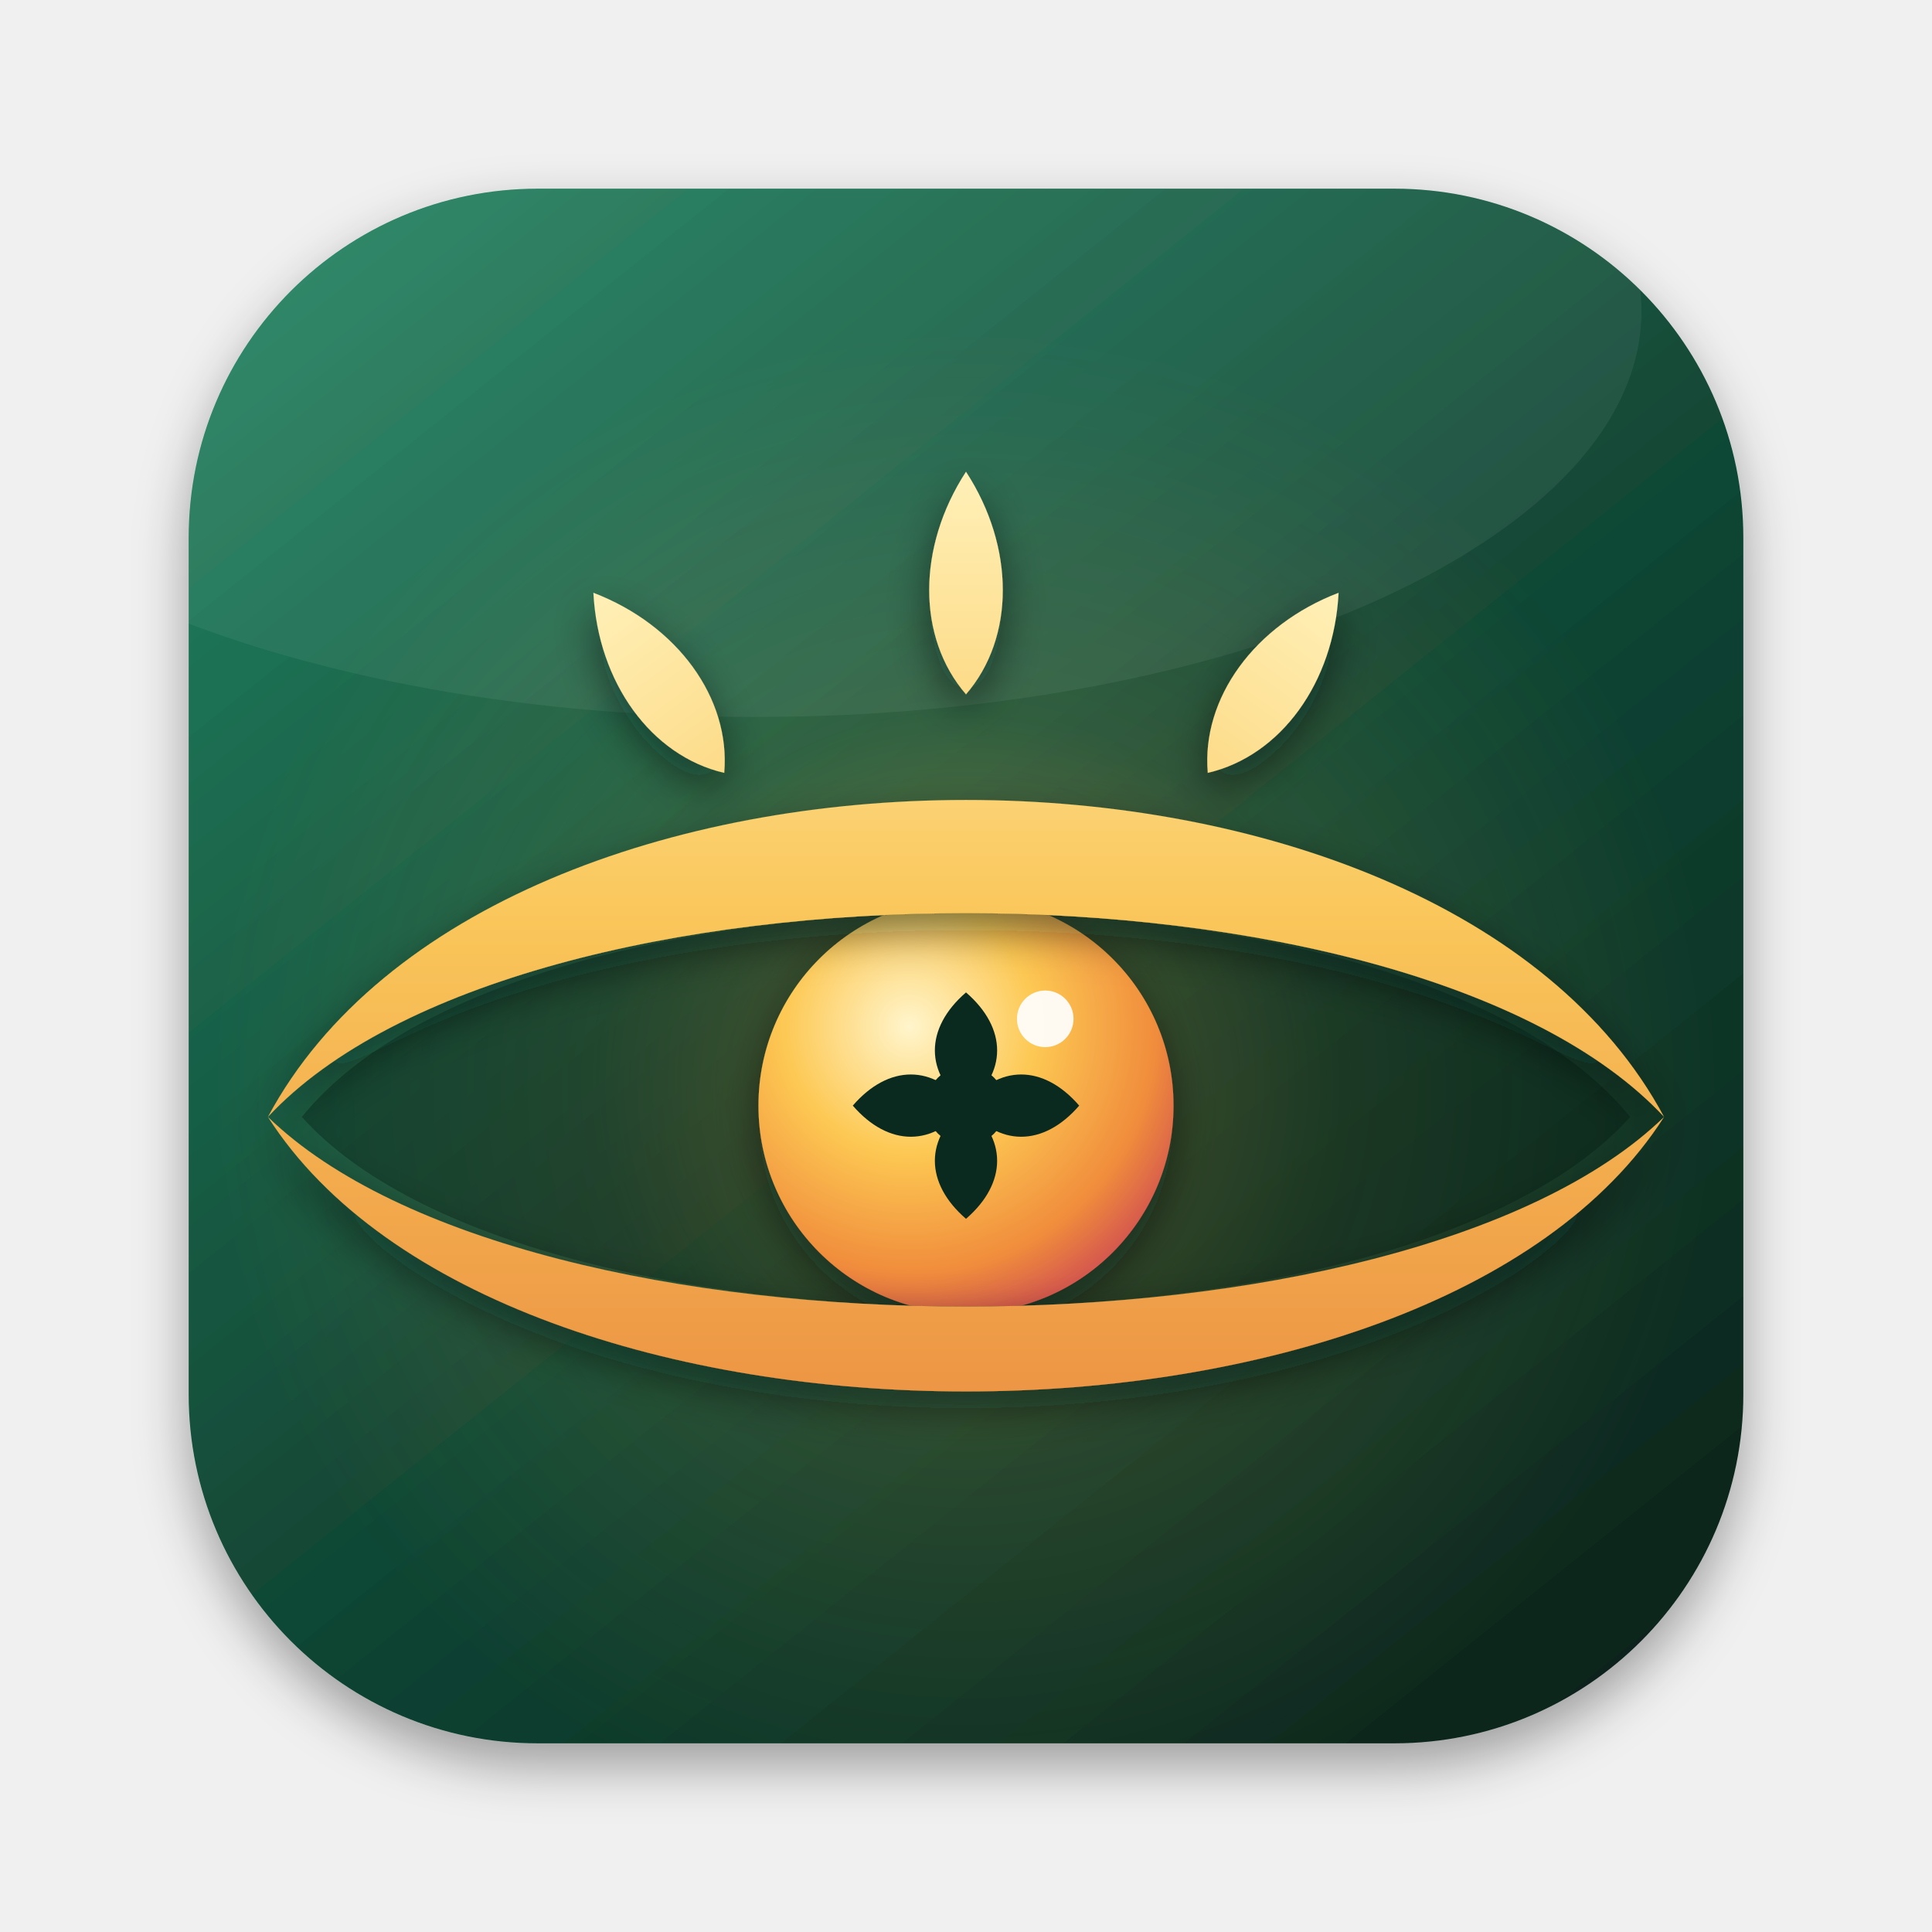
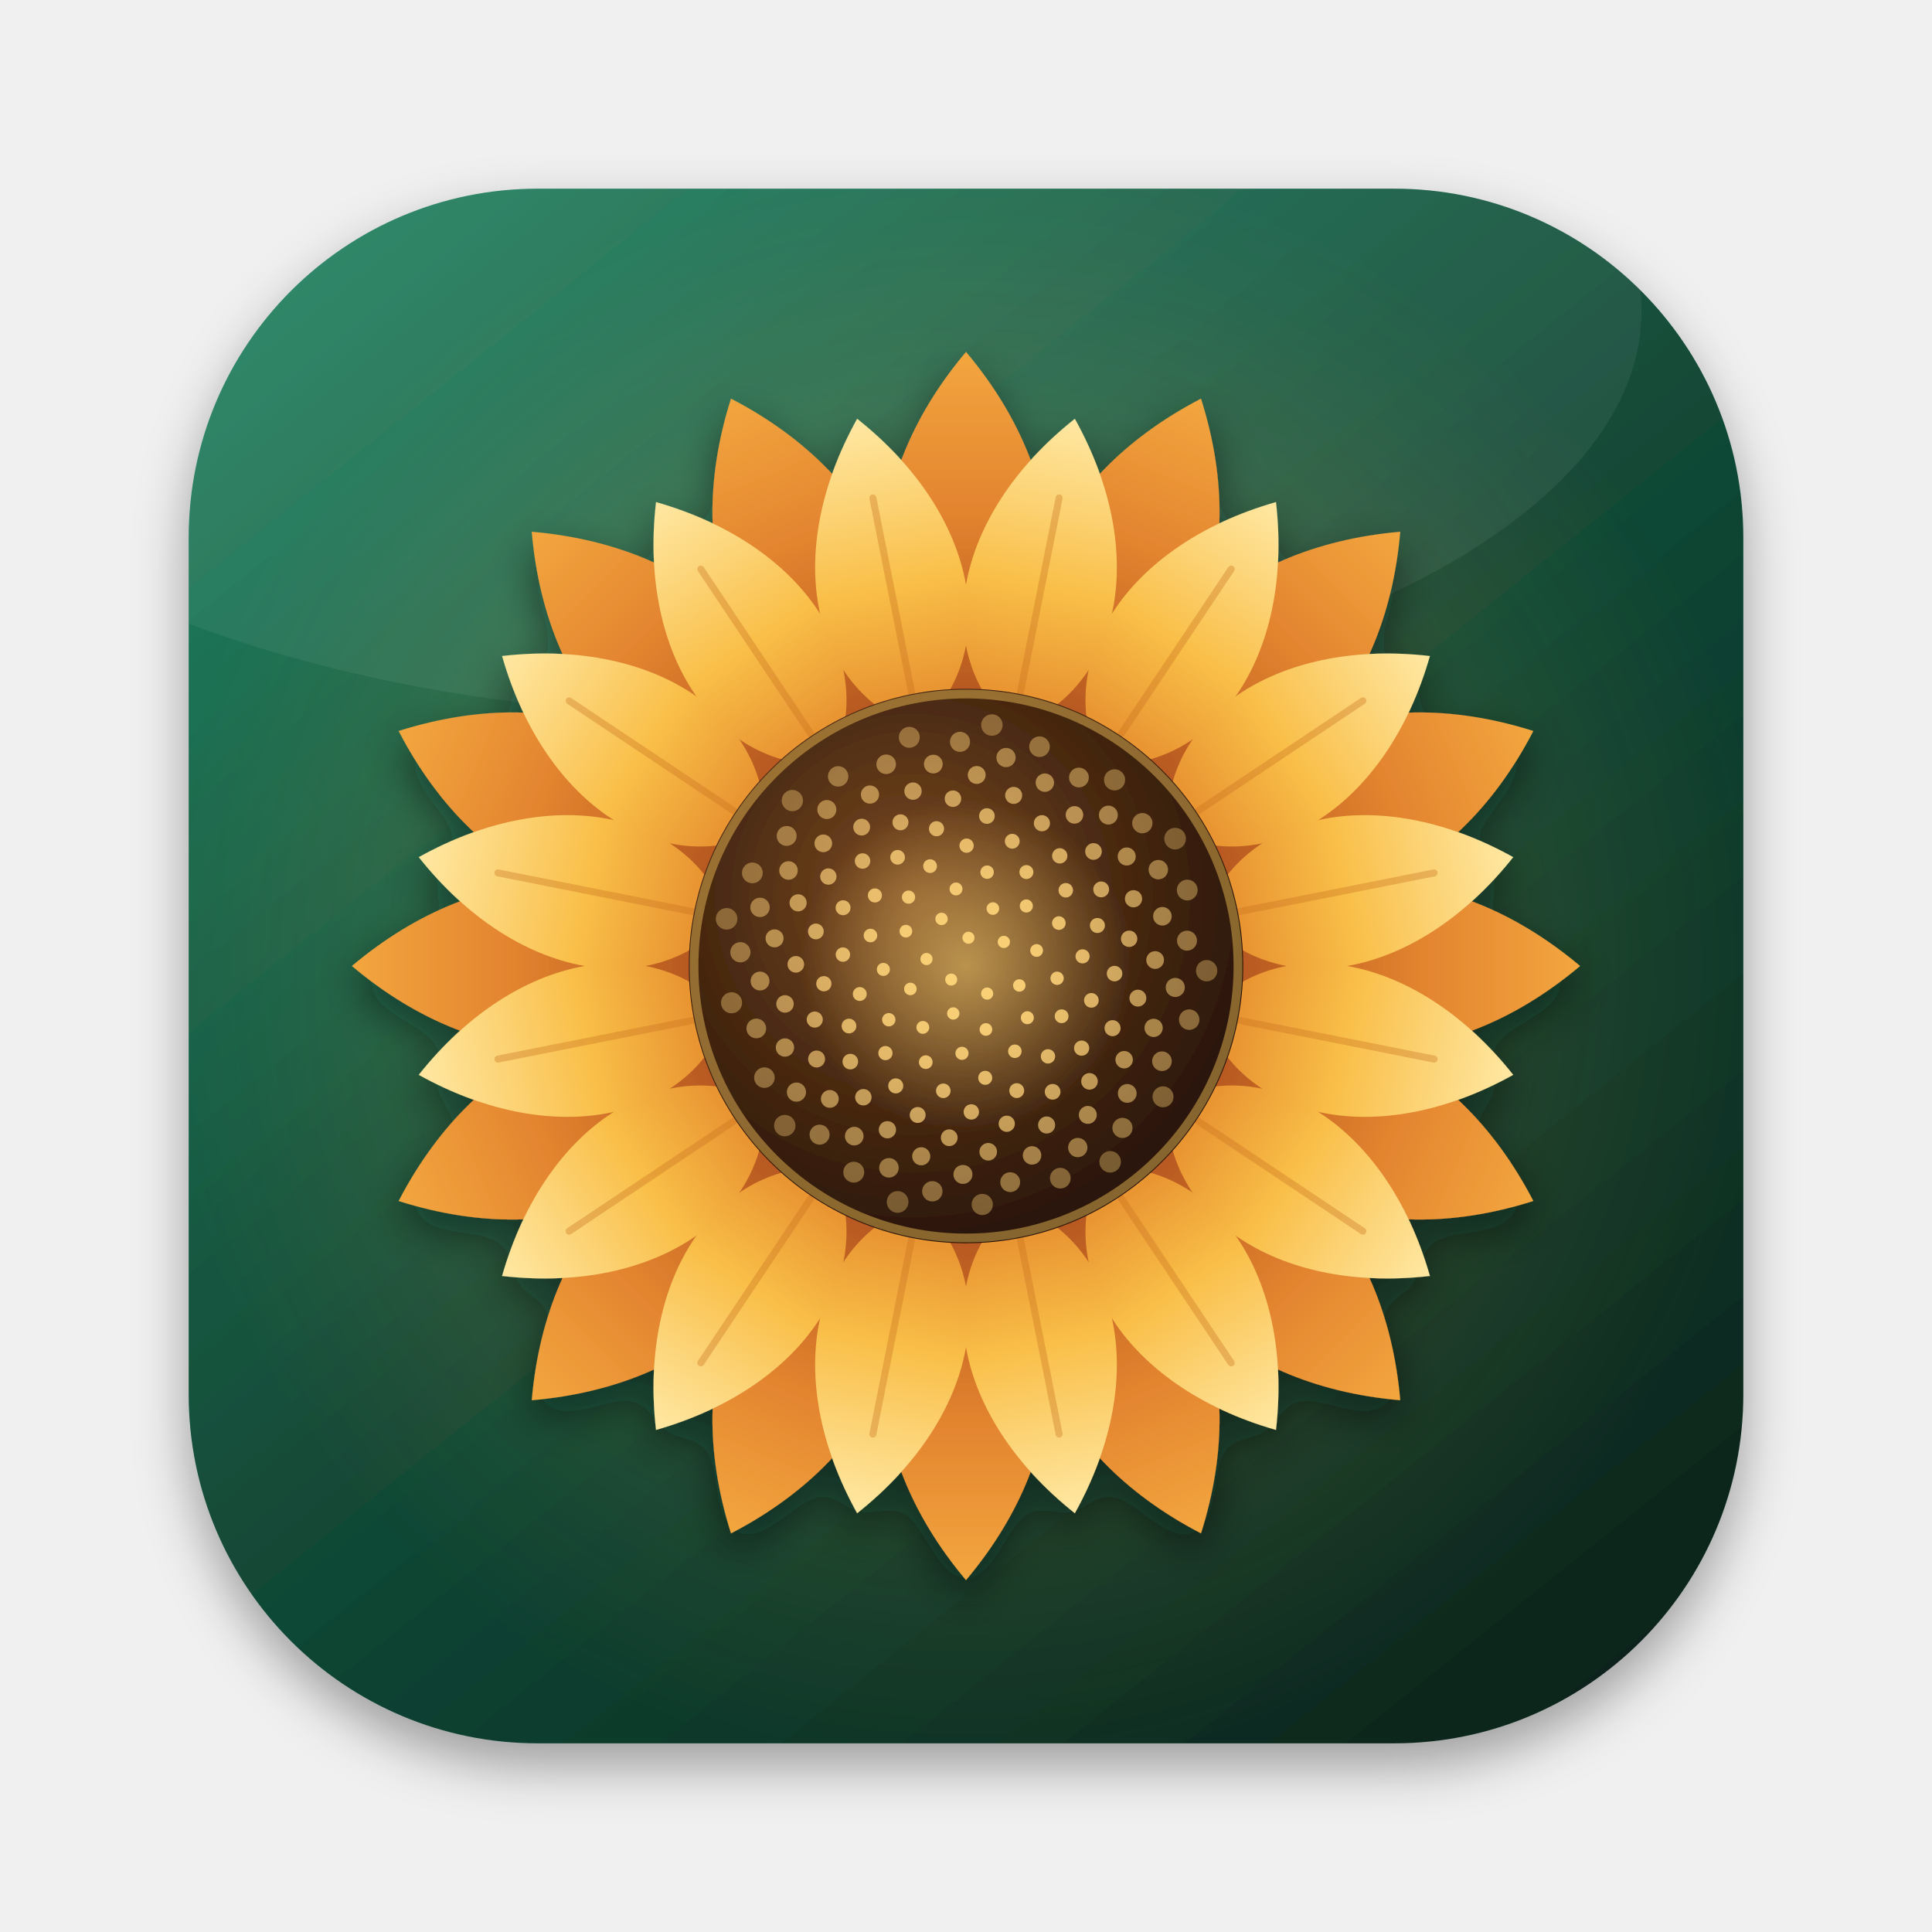
<svg xmlns="http://www.w3.org/2000/svg" viewBox="0 0 1024 1024">
  <defs>
    <linearGradient id="bg" x1="0.1" y1="0" x2="0.9" y2="1">
      <stop offset="0" stop-color="#23805F" />
      <stop offset="0.5" stop-color="#124A37" />
      <stop offset="1" stop-color="#07231A" />
    </linearGradient>
-     <radialGradient id="glow" cx="512" cy="575" r="400" gradientUnits="userSpaceOnUse">
-       <stop offset="0" stop-color="#FFC94D" stop-opacity="0.42" />
-       <stop offset="0.5" stop-color="#FFB547" stop-opacity="0.11" />
+     <radialGradient id="glow" cx="512" cy="512" r="430" gradientUnits="userSpaceOnUse">
+       <stop offset="0" stop-color="#FFC94D" stop-opacity="0.5" />
+       <stop offset="0.55" stop-color="#FFB547" stop-opacity="0.12" />
      <stop offset="1" stop-color="#FFB547" stop-opacity="0" />
-     </radialGradient>
-     <linearGradient id="gold" x1="0" y1="-330" x2="0" y2="210" gradientUnits="userSpaceOnUse">
-       <stop offset="0" stop-color="#FFEFB5" />
-       <stop offset="0.42" stop-color="#FAC75B" />
-       <stop offset="1" stop-color="#EA8A3E" />
-     </linearGradient>
-     <radialGradient id="iris" cx="-30" cy="-42" r="160" gradientUnits="userSpaceOnUse">
-       <stop offset="0" stop-color="#FFF5CC" />
-       <stop offset="0.42" stop-color="#FDC853" />
-       <stop offset="0.82" stop-color="#F08C3C" />
-       <stop offset="1" stop-color="#D65A4D" />
    </radialGradient>
    <filter id="shadow" x="-10%" y="-10%" width="120%" height="125%">
      <feDropShadow dx="0" dy="12" stdDeviation="14" flood-color="#000" flood-opacity="0.35" />
    </filter>
-     <filter id="soft" x="-25%" y="-45%" width="150%" height="190%">
-       <feDropShadow dx="0" dy="9" stdDeviation="11" flood-color="#021009" flood-opacity="0.5" />
+     <filter id="soft" x="-20%" y="-20%" width="140%" height="140%">
+       <feDropShadow dx="0" dy="10" stdDeviation="12" flood-color="#021009" flood-opacity="0.5" />
    </filter>
    <clipPath id="sq">
      <rect x="100" y="100" width="824" height="824" rx="185" />
    </clipPath>
-     <clipPath id="opening">
-       <path d="M-352 6 C-236 -138 236 -138 352 6 C 232 140 -232 140 -352 6 Z" />
-     </clipPath>
+     <linearGradient id="ic-back" x1="0" y1="-150" x2="0" y2="-350" gradientUnits="userSpaceOnUse">
+       <stop offset="0" stop-color="#B4561F" />
+       <stop offset="0.55" stop-color="#E3842F" />
+       <stop offset="1" stop-color="#F3A63F" />
+     </linearGradient>
+     <linearGradient id="ic-front" x1="0" y1="-138" x2="0" y2="-318" gradientUnits="userSpaceOnUse">
+       <stop offset="0" stop-color="#E3872B" />
+       <stop offset="0.45" stop-color="#F9BE47" />
+       <stop offset="1" stop-color="#FFE8A3" />
+     </linearGradient>
+     <radialGradient id="ic-disc" cx="-30" cy="-40" r="198" gradientUnits="userSpaceOnUse">
+       <stop offset="0" stop-color="#7C4B22" />
+       <stop offset="0.55" stop-color="#4C2B12" />
+       <stop offset="1" stop-color="#2A1608" />
+     </radialGradient>
+     <radialGradient id="ic-core" cx="0" cy="0" r="95" gradientUnits="userSpaceOnUse">
+       <stop offset="0" stop-color="#FFD978" stop-opacity="0.55" />
+       <stop offset="1" stop-color="#FFD978" stop-opacity="0" />
+     </radialGradient>
+     <path id="ic-pb" d="M0 -150 C60.8 -186 64 -274 0 -350 C-64 -274 -60.8 -186 0 -150Z" fill="url(#ic-back)" />
+     <g id="ic-pf">
+       <path d="M0 -138 C55.1 -170.4 58 -249.6 0 -318 C-58 -249.6 -55.1 -170.4 0 -138Z" fill="url(#ic-front)" />
+       <path d="M0 -156 L0 -272" stroke="#C66E1E" stroke-width="4" stroke-linecap="round" opacity="0.35" />
+     </g>
  </defs>
  <g filter="url(#shadow)">
    <rect x="100" y="100" width="824" height="824" rx="185" fill="url(#bg)" />
  </g>
  <g clip-path="url(#sq)">
    <rect x="100" y="100" width="824" height="824" fill="url(#glow)" />
    <ellipse cx="400" cy="165" rx="470" ry="215" fill="#FFFFFF" opacity="0.06" />
  </g>
-   <g transform="translate(512 586)">
-     <path d="M-352 6 C-236 -138 236 -138 352 6 C 232 140 -232 140 -352 6 Z" fill="#03140D" fill-opacity="0.32" />
-     <g clip-path="url(#opening)" filter="url(#soft)">
-       <circle r="110" fill="url(#iris)" />
-     </g>
-     <g clip-path="url(#opening)">
-       <g fill="#0A2A20">
-         <path id="petal" d="M0 -60 C 22 -41 22 -17 0 0 C -22 -17 -22 -41 0 -60 Z" />
-         <use href="#petal" transform="rotate(90)" />
-         <use href="#petal" transform="rotate(180)" />
-         <use href="#petal" transform="rotate(270)" />
-         <circle r="21" />
+   <g transform="translate(512 512) scale(0.93)" filter="url(#soft)">
+     <g class="sf-back">
+       <use href="#ic-pb" transform="rotate(0)" />
+       <use href="#ic-pb" transform="rotate(22.5)" />
+       <use href="#ic-pb" transform="rotate(45)" />
+       <use href="#ic-pb" transform="rotate(67.5)" />
+       <use href="#ic-pb" transform="rotate(90)" />
+       <use href="#ic-pb" transform="rotate(112.5)" />
+       <use href="#ic-pb" transform="rotate(135)" />
+       <use href="#ic-pb" transform="rotate(157.5)" />
+       <use href="#ic-pb" transform="rotate(180)" />
+       <use href="#ic-pb" transform="rotate(202.5)" />
+       <use href="#ic-pb" transform="rotate(225)" />
+       <use href="#ic-pb" transform="rotate(247.5)" />
+       <use href="#ic-pb" transform="rotate(270)" />
+       <use href="#ic-pb" transform="rotate(292.5)" />
+       <use href="#ic-pb" transform="rotate(315)" />
+       <use href="#ic-pb" transform="rotate(337.5)" />
+     </g>
+     <g class="sf-front">
+       <use href="#ic-pf" transform="rotate(11.25)" />
+       <use href="#ic-pf" transform="rotate(33.75)" />
+       <use href="#ic-pf" transform="rotate(56.25)" />
+       <use href="#ic-pf" transform="rotate(78.75)" />
+       <use href="#ic-pf" transform="rotate(101.25)" />
+       <use href="#ic-pf" transform="rotate(123.75)" />
+       <use href="#ic-pf" transform="rotate(146.25)" />
+       <use href="#ic-pf" transform="rotate(168.75)" />
+       <use href="#ic-pf" transform="rotate(191.25)" />
+       <use href="#ic-pf" transform="rotate(213.75)" />
+       <use href="#ic-pf" transform="rotate(236.25)" />
+       <use href="#ic-pf" transform="rotate(258.75)" />
+       <use href="#ic-pf" transform="rotate(281.25)" />
+       <use href="#ic-pf" transform="rotate(303.75)" />
+       <use href="#ic-pf" transform="rotate(326.25)" />
+       <use href="#ic-pf" transform="rotate(348.75)" />
+     </g>
+     <g class="sf-disc">
+       <circle r="158" fill="url(#ic-disc)" />
+       <circle r="155" fill="none" stroke="#FAC75B" stroke-opacity="0.45" stroke-width="5" />
+       <g fill="#FFD27A">
+         <circle cx="-8.43" cy="7.72" r="3.42" opacity="0.95" />
+         <circle cx="1.41" cy="-16.1" r="3.44" opacity="0.94" />
+         <circle cx="12.05" cy="15.71" r="3.46" opacity="0.94" />
+         <circle cx="-22.51" cy="-3.98" r="3.47" opacity="0.93" />
+         <circle cx="21.57" cy="-13.72" r="3.49" opacity="0.93" />
+         <circle cx="-7.27" cy="27.04" r="3.51" opacity="0.93" />
+         <circle cx="-13.94" cy="-26.84" r="3.53" opacity="0.92" />
+         <circle cx="30.37" cy="11.09" r="3.55" opacity="0.92" />
+         <circle cx="-31.7" cy="13.08" r="3.57" opacity="0.91" />
+         <circle cx="15.32" cy="-32.74" r="3.59" opacity="0.91" />
+         <circle cx="11.35" cy="36.17" r="3.61" opacity="0.91" />
+         <circle cx="-34.26" cy="-19.85" r="3.62" opacity="0.9" />
+         <circle cx="40.25" cy="-8.85" r="3.64" opacity="0.9" />
+         <circle cx="-24.6" cy="34.99" r="3.66" opacity="0.89" />
+         <circle cx="-5.69" cy="-43.9" r="3.68" opacity="0.89" />
+         <circle cx="34.96" cy="29.47" r="3.7" opacity="0.89" />
+         <circle cx="-47.09" cy="1.95" r="3.72" opacity="0.88" />
+         <circle cx="34.38" cy="-34.21" r="3.74" opacity="0.88" />
+         <circle cx="-2.3" cy="49.77" r="3.75" opacity="0.87" />
+         <circle cx="-32.75" cy="-39.25" r="3.77" opacity="0.87" />
+         <circle cx="51.92" cy="6.99" r="3.79" opacity="0.87" />
+         <circle cx="-44.01" cy="30.62" r="3.81" opacity="0.86" />
+         <circle cx="12.03" cy="-53.48" r="3.83" opacity="0.86" />
+         <circle cx="27.84" cy="48.59" r="3.85" opacity="0.85" />
+         <circle cx="-54.45" cy="-17.37" r="3.87" opacity="0.85" />
+         <circle cx="52.91" cy="-24.45" r="3.89" opacity="0.85" />
+         <circle cx="-22.93" cy="54.79" r="3.9" opacity="0.84" />
+         <circle cx="-20.47" cy="-56.92" r="3.92" opacity="0.84" />
+         <circle cx="54.49" cy="28.64" r="3.94" opacity="0.83" />
+         <circle cx="-60.54" cy="15.96" r="3.96" opacity="0.83" />
+         <circle cx="34.42" cy="-53.53" r="3.98" opacity="0.83" />
+         <circle cx="10.95" cy="63.73" r="4" opacity="0.82" />
+         <circle cx="-51.92" cy="-40.21" r="4.02" opacity="0.82" />
+         <circle cx="66.43" cy="-5.5" r="4.03" opacity="0.81" />
+         <circle cx="-45.92" cy="49.64" r="4.05" opacity="0.81" />
+         <circle cx="0.33" cy="-68.58" r="4.07" opacity="0.81" />
+         <circle cx="46.72" cy="51.5" r="4.09" opacity="0.8" />
+         <circle cx="-70.16" cy="-6.5" r="4.11" opacity="0.8" />
+         <circle cx="56.86" cy="-43.16" r="4.13" opacity="0.79" />
+         <circle cx="-12.94" cy="71.13" r="4.15" opacity="0.79" />
+         <circle cx="-38.98" cy="-61.95" r="4.17" opacity="0.79" />
+         <circle cx="71.45" cy="19.58" r="4.18" opacity="0.78" />
+         <circle cx="-66.69" cy="34.22" r="4.2" opacity="0.78" />
+         <circle cx="26.36" cy="-71.1" r="4.22" opacity="0.77" />
+         <circle cx="28.91" cy="71.02" r="4.24" opacity="0.77" />
+         <circle cx="-70.06" cy="-33.2" r="4.26" opacity="0.77" />
+         <circle cx="74.89" cy="-23.09" r="4.28" opacity="0.76" />
+         <circle cx="-40.04" cy="68.33" r="4.3" opacity="0.76" />
+         <circle cx="-16.8" cy="-78.23" r="4.31" opacity="0.75" />
+         <circle cx="65.9" cy="46.81" r="4.33" opacity="0.75" />
+         <circle cx="-81.01" cy="10.1" r="4.35" opacity="0.75" />
+         <circle cx="53.43" cy="-62.77" r="4.37" opacity="0.74" />
+         <circle cx="3.03" cy="83.16" r="4.39" opacity="0.74" />
+         <circle cx="-58.96" cy="-59.83" r="4.41" opacity="0.73" />
+         <circle cx="84.66" cy="4.33" r="4.43" opacity="0.73" />
+         <circle cx="-65.94" cy="54.49" r="4.45" opacity="0.73" />
+         <circle cx="11.92" cy="-85.47" r="4.46" opacity="0.72" />
+         <circle cx="49.37" cy="71.7" r="4.48" opacity="0.72" />
+         <circle cx="-85.57" cy="-19.69" r="4.5" opacity="0.71" />
+         <circle cx="77.04" cy="-43.65" r="4.52" opacity="0.71" />
+         <circle cx="-27.55" cy="84.92" r="4.54" opacity="0.71" />
+         <circle cx="-37.35" cy="-81.89" r="4.56" opacity="0.7" />
+         <circle cx="83.52" cy="35.43" r="4.58" opacity="0.7" />
+         <circle cx="-86.2" cy="30.53" r="4.59" opacity="0.69" />
+         <circle cx="43.27" cy="-81.37" r="4.61" opacity="0.69" />
+         <circle cx="23.23" cy="89.91" r="4.63" opacity="0.69" />
+         <circle cx="-78.45" cy="-50.99" r="4.65" opacity="0.68" />
+         <circle cx="92.98" cy="-15.51" r="4.67" opacity="0.68" />
+         <circle cx="-58.5" cy="74.79" r="4.69" opacity="0.67" />
+         <circle cx="-7.43" cy="-95.35" r="4.71" opacity="0.67" />
+         <circle cx="70.38" cy="65.75" r="4.73" opacity="0.67" />
+         <circle cx="-96.99" cy="-0.95" r="4.74" opacity="0.66" />
+         <circle cx="72.66" cy="-65.27" r="4.76" opacity="0.66" />
+         <circle cx="-9.55" cy="97.87" r="4.78" opacity="0.65" />
+         <circle cx="-59.46" cy="-79.15" r="4.8" opacity="0.65" />
+         <circle cx="97.96" cy="18.31" r="4.82" opacity="0.65" />
+         <circle cx="-85.15" cy="53.01" r="4.84" opacity="0.64" />
+         <circle cx="27.16" cy="-97.23" r="4.86" opacity="0.64" />
+         <circle cx="45.95" cy="90.62" r="4.87" opacity="0.63" />
+         <circle cx="-95.69" cy="-36.01" r="4.89" opacity="0.63" />
+         <circle cx="95.47" cy="-38.32" r="4.91" opacity="0.63" />
+         <circle cx="-44.79" cy="93.32" r="4.93" opacity="0.62" />
+         <circle cx="-30.2" cy="-99.67" r="4.95" opacity="0.62" />
+         <circle cx="90.13" cy="53.41" r="4.97" opacity="0.61" />
+         <circle cx="-103.15" cy="21.62" r="4.99" opacity="0.61" />
+         <circle cx="61.81" cy="-86.12" r="5.01" opacity="0.61" />
+         <circle cx="12.67" cy="105.87" r="5.02" opacity="0.6" />
+         <circle cx="-81.32" cy="-69.9" r="5.04" opacity="0.6" />
+         <circle cx="107.79" cy="-3.4" r="5.06" opacity="0.59" />
+         <circle cx="-77.61" cy="75.74" r="5.08" opacity="0.59" />
+         <circle cx="6.1" cy="-108.87" r="5.1" opacity="0.59" />
+         <circle cx="69.42" cy="84.86" r="5.12" opacity="0.58" />
+         <circle cx="-109.1" cy="-15.76" r="5.14" opacity="0.58" />
+         <circle cx="91.59" cy="-62.41" r="5.15" opacity="0.57" />
+         <circle cx="-25.51" cy="108.45" r="5.17" opacity="0.57" />
+         <circle cx="-54.73" cy="-97.71" r="5.19" opacity="0.57" />
+         <circle cx="106.92" cy="35.26" r="5.21" opacity="0.56" />
+         <circle cx="-103.18" cy="46.46" r="5.23" opacity="0.56" />
+         <circle cx="44.93" cy="-104.49" r="5.25" opacity="0.55" />
+         <circle cx="37.64" cy="107.94" r="5.27" opacity="0.55" />
+         <circle cx="-101.16" cy="-54.43" r="5.29" opacity="0.55" />
+         <circle cx="111.92" cy="-28.34" r="5.3" opacity="0.54" />
+         <circle cx="-63.69" cy="96.96" r="5.32" opacity="0.54" />
+         <circle cx="-18.62" cy="-115.08" r="5.34" opacity="0.53" />
+         <circle cx="91.9" cy="72.62" r="5.36" opacity="0.53" />
+         <circle cx="-117.38" cy="8.57" r="5.38" opacity="0.53" />
+         <circle cx="81.14" cy="-86.01" r="5.4" opacity="0.52" />
+         <circle cx="-1.74" cy="118.78" r="5.42" opacity="0.52" />
+         <circle cx="-79.32" cy="-89.17" r="5.43" opacity="0.51" />
+         <circle cx="119.26" cy="12.23" r="5.45" opacity="0.51" />
+         <circle cx="-96.64" cy="71.87" r="5.47" opacity="0.51" />
+         <circle cx="22.81" cy="-118.8" r="5.49" opacity="0.5" />
+         <circle cx="63.71" cy="103.47" r="5.51" opacity="0.5" />
+         <circle cx="-117.39" cy="-33.41" r="5.53" opacity="0.49" />
+         <circle cx="109.6" cy="-54.9" r="5.55" opacity="0.49" />
+         <circle cx="-43.92" cy="115.01" r="5.57" opacity="0.49" />
+         <circle cx="-45.5" cy="-114.97" r="5.58" opacity="0.48" />
+         <circle cx="111.68" cy="54.27" r="5.6" opacity="0.48" />
+         <circle cx="-119.51" cy="35.58" r="5.62" opacity="0.47" />
+         <circle cx="64.36" cy="-107.41" r="5.64" opacity="0.47" />
+         <circle cx="25.2" cy="123.19" r="5.66" opacity="0.47" />
+         <circle cx="-102.21" cy="-74.12" r="5.68" opacity="0.46" />
+         <circle cx="125.95" cy="-14.45" r="5.7" opacity="0.46" />
+         <circle cx="-83.45" cy="96.12" r="5.71" opacity="0.45" />
+         <circle cx="-3.41" cy="-127.76" r="5.73" opacity="0.45" />
+         <circle cx="89.17" cy="92.27" r="5.75" opacity="0.45" />
+         <circle cx="-128.58" cy="-7.83" r="5.77" opacity="0.44" />
+         <circle cx="100.5" cy="-81.4" r="5.79" opacity="0.44" />
+         <circle cx="-19.19" cy="128.4" r="5.81" opacity="0.43" />
+         <circle cx="-72.86" cy="-108.06" r="5.83" opacity="0.43" />
+         <circle cx="127.21" cy="30.58" r="5.85" opacity="0.43" />
+         <circle cx="-114.89" cy="63.62" r="5.86" opacity="0.42" />
+         <circle cx="41.9" cy="-124.99" r="5.88" opacity="0.42" />
+         <circle cx="53.74" cy="120.92" r="5.9" opacity="0.41" />
+         <circle cx="-121.76" cy="-53.06" r="5.92" opacity="0.41" />
+         <circle cx="126.09" cy="-43.28" r="5.94" opacity="0.41" />
+         <circle cx="-63.97" cy="117.51" r="5.96" opacity="0.4" />
+         <circle cx="-32.32" cy="-130.33" r="5.98" opacity="0.4" />
+         <circle cx="112.28" cy="74.54" r="5.99" opacity="0.39" />
+         <circle cx="-133.62" cy="20.96" r="6.01" opacity="0.39" />
+         <circle cx="84.67" cy="-106.09" r="6.03" opacity="0.39" />
+         <circle cx="9.26" cy="135.9" r="6.05" opacity="0.38" />
+         <circle cx="-98.97" cy="-94.28" r="6.07" opacity="0.38" />
+         <circle cx="137.15" cy="2.68" r="6.09" opacity="0.37" />
+         <circle cx="-103.29" cy="90.98" r="6.11" opacity="0.37" />
+         <circle cx="14.76" cy="-137.33" r="6.13" opacity="0.37" />
+         <circle cx="82.16" cy="111.61" r="6.14" opacity="0.36" />
+         <circle cx="-136.44" cy="-26.89" r="6.16" opacity="0.36" />
+         <circle cx="119.17" cy="-72.58" r="6.18" opacity="0.35" />
+         <circle cx="-38.97" cy="134.47" r="6.2" opacity="0.35" />
      </g>
-       <circle cx="42" cy="-46" r="15" fill="#FFFFFF" opacity="0.92" />
-     </g>
-     <g filter="url(#soft)" fill="url(#gold)">
-       <path id="ray" d="M0 -218 C 26 -248 26 -296 0 -336 C -26 -296 -26 -248 0 -218 Z" />
-       <use href="#ray" transform="rotate(-36)" />
-       <use href="#ray" transform="rotate(36)" />
-       <path d="M-370 6 C-250 -218 250 -218 370 6 C 236 -138 -236 -138 -370 6 Z" />
-       <path d="M-370 6 C-246 200 246 200 370 6 C 232 140 -232 140 -370 6 Z" />
+       <circle r="95" fill="url(#ic-core)" />
    </g>
  </g>
</svg>
